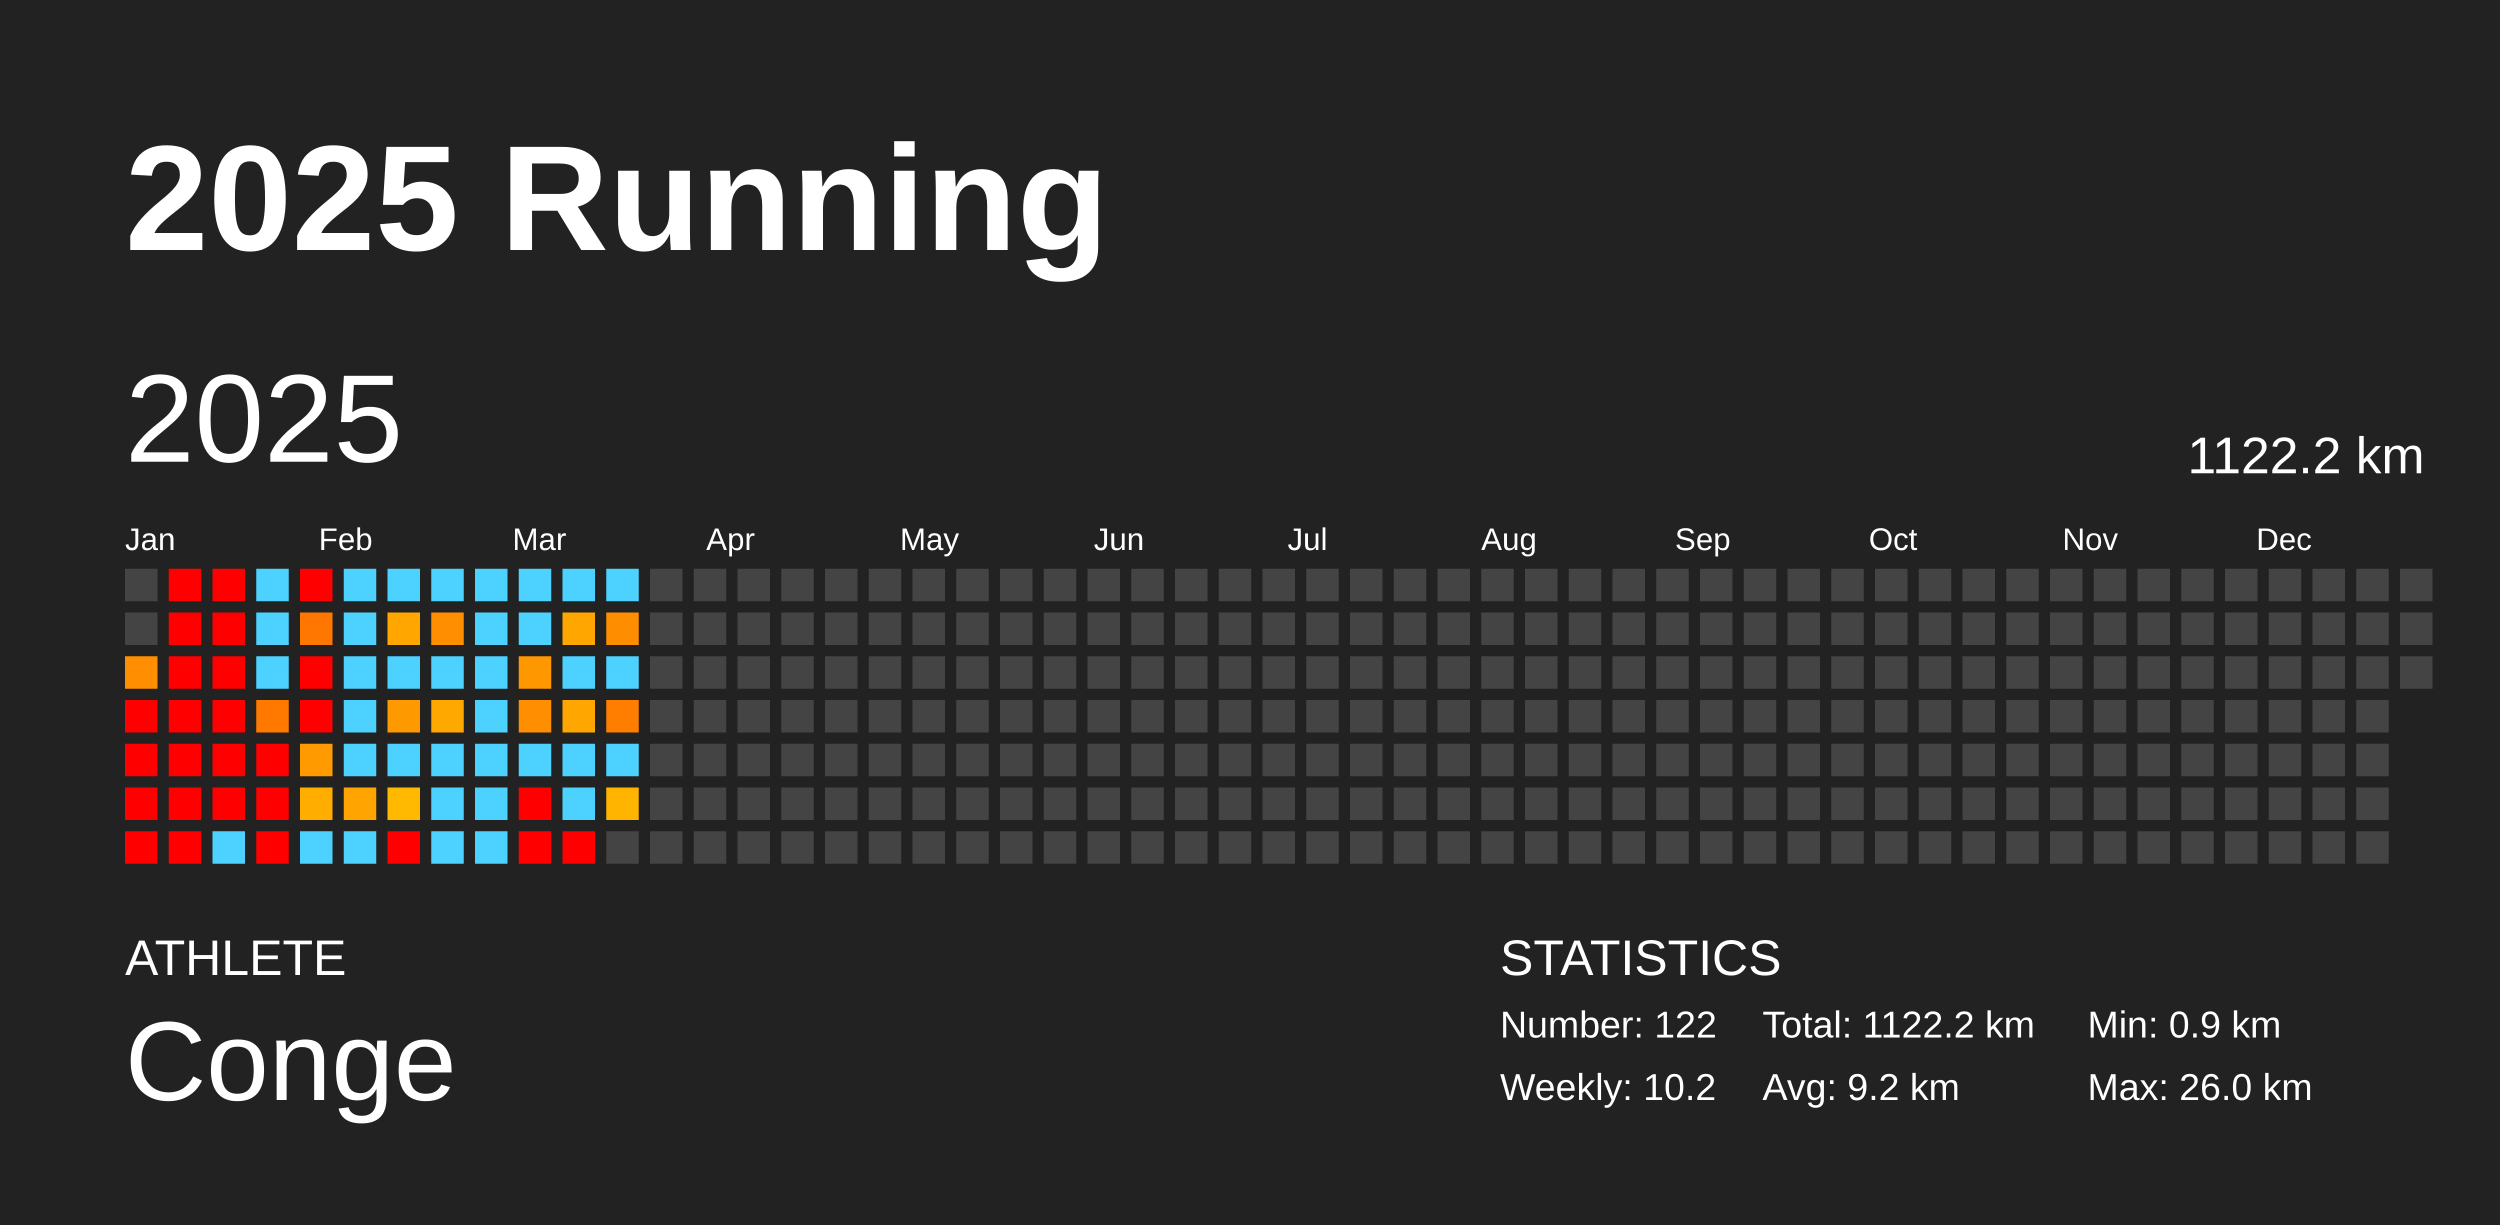
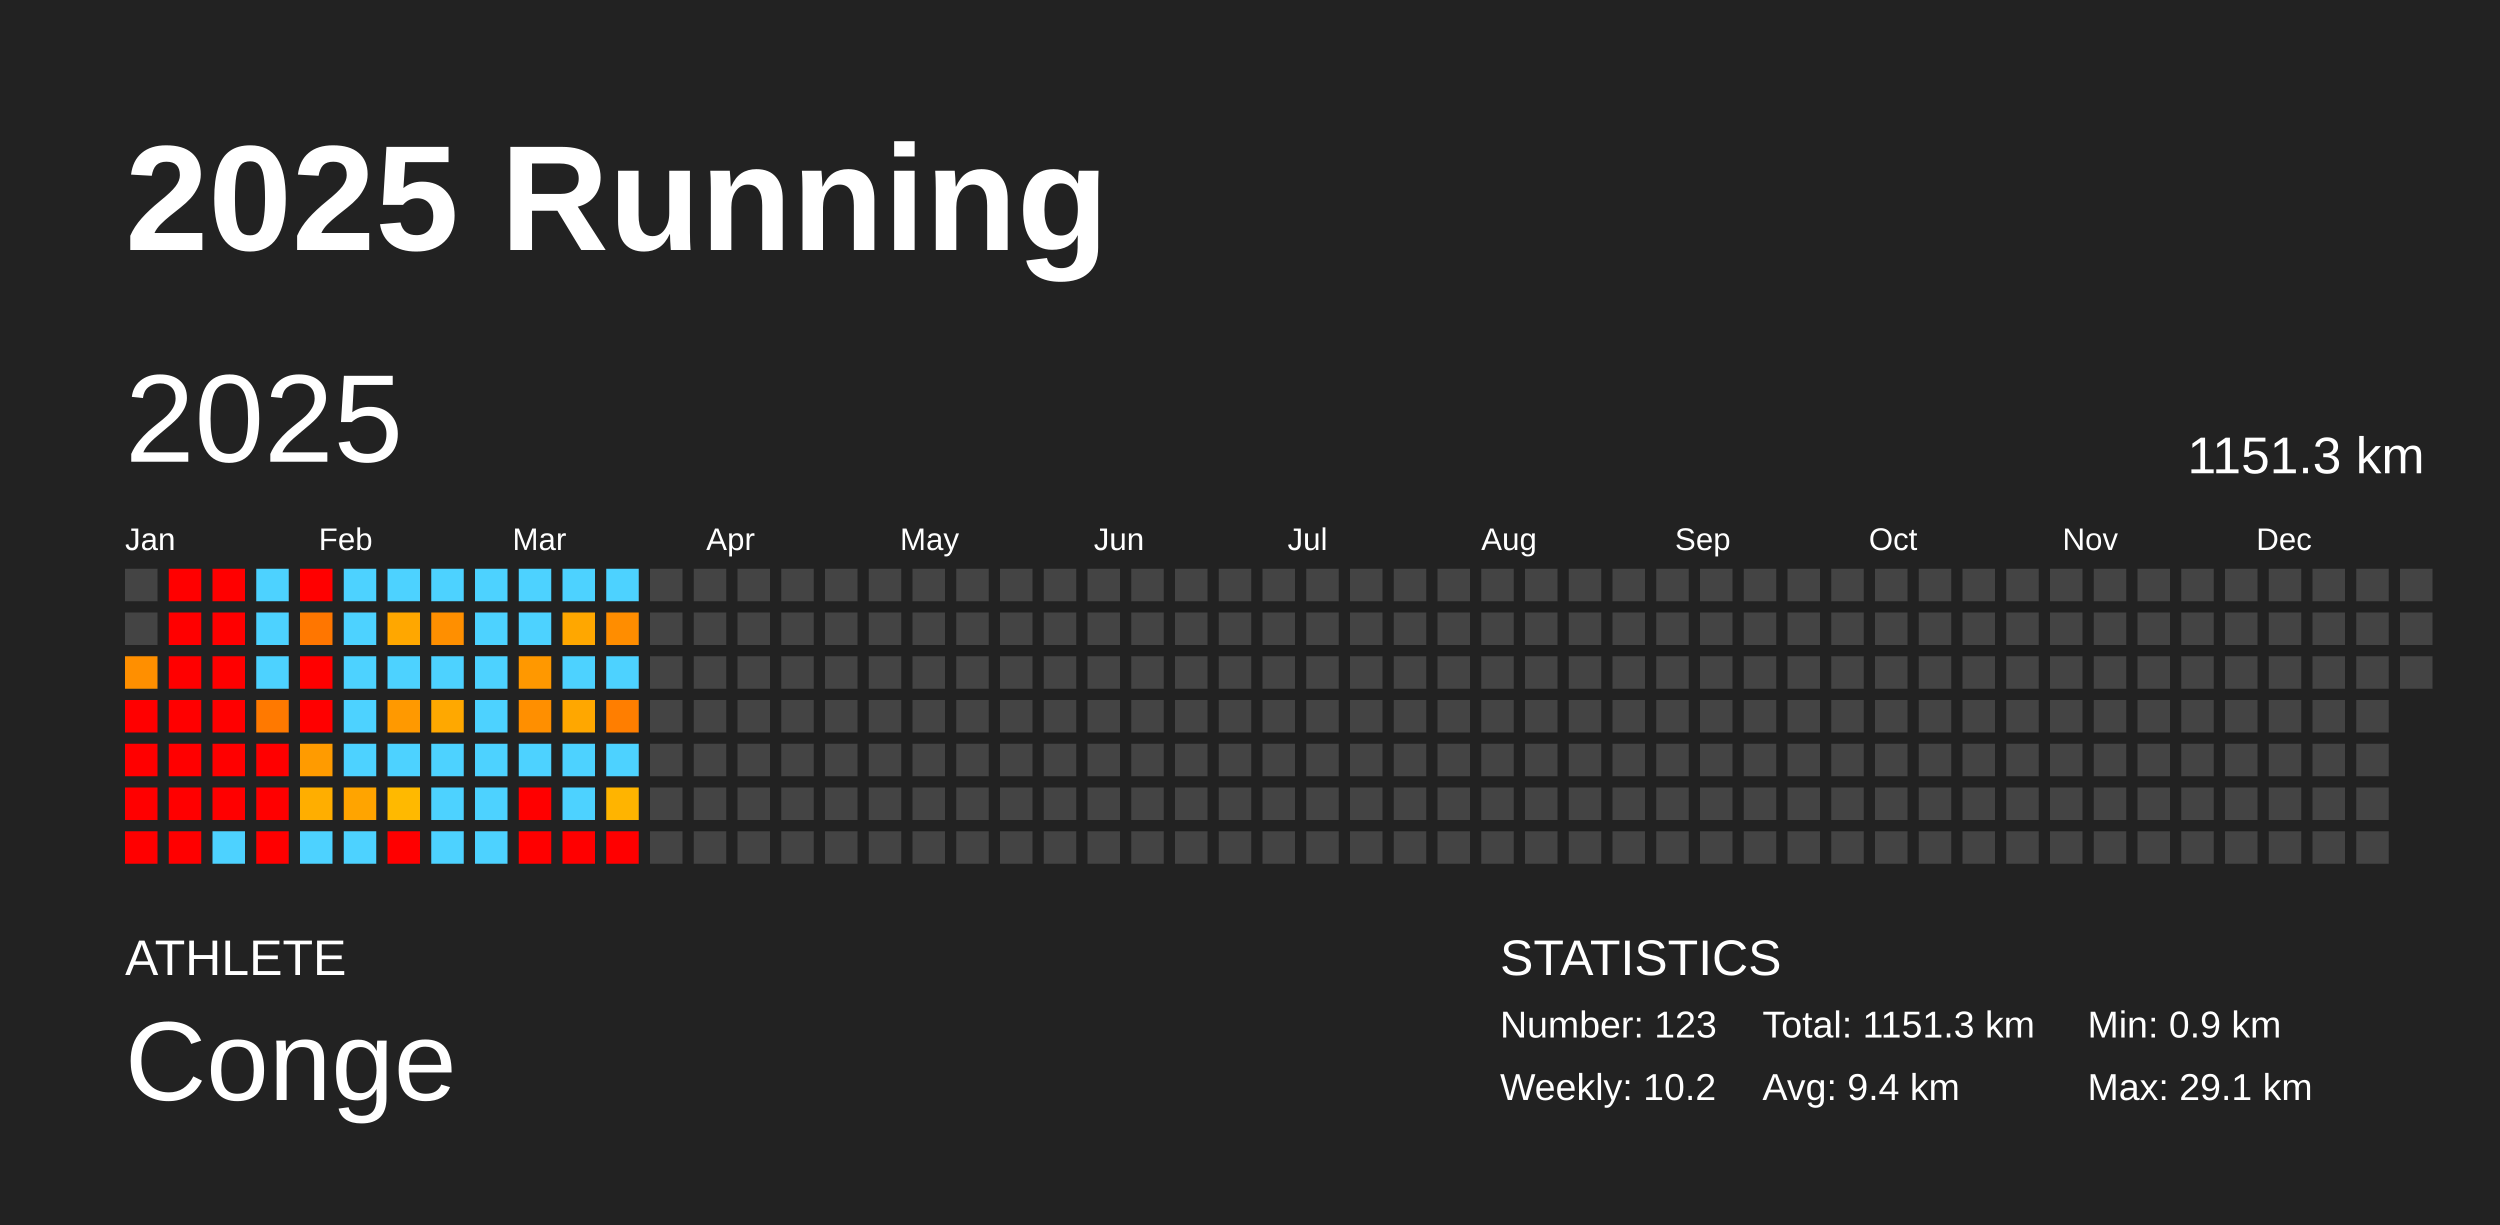
<svg xmlns="http://www.w3.org/2000/svg" baseProfile="full" height="98mm" version="1.1" viewBox="0,0,200,98" width="200mm">
  <defs />
  <rect fill="#222222" height="98" width="200" x="0" y="0" />
  <text fill="#FFFFFF" style="font-size:12px; font-family:Arial; font-weight:bold;" x="10" y="20">2025 Running</text>
  <text fill="#FFFFFF" style="font-size:4px; font-family:Arial" x="10" y="78">ATHLETE</text>
  <text fill="#FFFFFF" style="font-size:9px; font-family:Arial" x="10" y="88">Conge</text>
  <text fill="#FFFFFF" style="font-size:4px; font-family:Arial" x="120" y="78">STATISTICS</text>
-   <text fill="#FFFFFF" style="font-size:3px; font-family:Arial" x="120" y="83">Number: 122</text>
+   <text fill="#FFFFFF" style="font-size:3px; font-family:Arial" x="120" y="83">Number: 123</text>
  <text fill="#FFFFFF" style="font-size:3px; font-family:Arial" x="120" y="88">Weekly: 10.2</text>
-   <text fill="#FFFFFF" style="font-size:3px; font-family:Arial" x="141" y="83">Total: 1122.2 km</text>
-   <text fill="#FFFFFF" style="font-size:3px; font-family:Arial" x="141" y="88">Avg: 9.2 km</text>
+   <text fill="#FFFFFF" style="font-size:3px; font-family:Arial" x="141" y="83">Total: 1151.3 km</text>
+   <text fill="#FFFFFF" style="font-size:3px; font-family:Arial" x="141" y="88">Avg: 9.4 km</text>
  <text fill="#FFFFFF" style="font-size:3px; font-family:Arial" x="167" y="83">Min: 0.9 km</text>
-   <text fill="#FFFFFF" style="font-size:3px; font-family:Arial" x="167" y="88">Max: 26.0 km</text>
+   <text fill="#FFFFFF" style="font-size:3px; font-family:Arial" x="167" y="88">Max: 29.1 km</text>
  <text dominant-baseline="hanging" fill="#FFFFFF" style="font-size:10.0px; font-family:Arial;" x="10" y="30">2025</text>
-   <text dominant-baseline="hanging" fill="#FFFFFF" style="font-size:4.125px; font-family:Arial;" x="175" y="35">1122.2 km</text>
+   <text dominant-baseline="hanging" fill="#FFFFFF" style="font-size:4.125px; font-family:Arial;" x="175" y="35">1151.3 km</text>
  <text fill="#FFFFFF" style="font-size:2.5px; font-family:Arial" x="10.0" y="44">Jan</text>
  <text fill="#FFFFFF" style="font-size:2.5px; font-family:Arial" x="25.5" y="44">Feb</text>
  <text fill="#FFFFFF" style="font-size:2.5px; font-family:Arial" x="41.0" y="44">Mar</text>
  <text fill="#FFFFFF" style="font-size:2.5px; font-family:Arial" x="56.5" y="44">Apr</text>
  <text fill="#FFFFFF" style="font-size:2.5px; font-family:Arial" x="72.0" y="44">May</text>
  <text fill="#FFFFFF" style="font-size:2.5px; font-family:Arial" x="87.5" y="44">Jun</text>
  <text fill="#FFFFFF" style="font-size:2.5px; font-family:Arial" x="103.0" y="44">Jul</text>
  <text fill="#FFFFFF" style="font-size:2.5px; font-family:Arial" x="118.5" y="44">Aug</text>
  <text fill="#FFFFFF" style="font-size:2.5px; font-family:Arial" x="134.0" y="44">Sep</text>
  <text fill="#FFFFFF" style="font-size:2.5px; font-family:Arial" x="149.5" y="44">Oct</text>
  <text fill="#FFFFFF" style="font-size:2.5px; font-family:Arial" x="165.0" y="44">Nov</text>
  <text fill="#FFFFFF" style="font-size:2.5px; font-family:Arial" x="180.5" y="44">Dec</text>
  <rect fill="#444444" height="2.6" width="2.6" x="10.0" y="45.5" />
  <rect fill="#444444" height="2.6" width="2.6" x="10.0" y="49.0" />
  <rect fill="#ff8f00" height="2.6" width="2.6" x="10.0" y="52.5" />
  <rect fill="red" height="2.6" width="2.6" x="10.0" y="56.0" />
  <rect fill="red" height="2.6" width="2.6" x="10.0" y="59.5" />
  <rect fill="red" height="2.6" width="2.6" x="10.0" y="63.0" />
  <rect fill="red" height="2.6" width="2.6" x="10.0" y="66.5" />
  <rect fill="red" height="2.6" width="2.6" x="13.5" y="45.5" />
  <rect fill="red" height="2.6" width="2.6" x="13.5" y="49.0" />
  <rect fill="red" height="2.6" width="2.6" x="13.5" y="52.5" />
  <rect fill="red" height="2.6" width="2.6" x="13.5" y="56.0" />
  <rect fill="red" height="2.6" width="2.6" x="13.5" y="59.5" />
  <rect fill="red" height="2.6" width="2.6" x="13.5" y="63.0" />
  <rect fill="red" height="2.6" width="2.6" x="13.5" y="66.5" />
  <rect fill="red" height="2.6" width="2.6" x="17.0" y="45.5" />
  <rect fill="red" height="2.6" width="2.6" x="17.0" y="49.0" />
  <rect fill="red" height="2.6" width="2.6" x="17.0" y="52.5" />
  <rect fill="red" height="2.6" width="2.6" x="17.0" y="56.0" />
  <rect fill="red" height="2.6" width="2.6" x="17.0" y="59.5" />
  <rect fill="red" height="2.6" width="2.6" x="17.0" y="63.0" />
  <rect fill="#4dd2ff" height="2.6" width="2.6" x="17.0" y="66.5" />
  <rect fill="#4dd2ff" height="2.6" width="2.6" x="20.5" y="45.5" />
  <rect fill="#4dd2ff" height="2.6" width="2.6" x="20.5" y="49.0" />
  <rect fill="#4dd2ff" height="2.6" width="2.6" x="20.5" y="52.5" />
  <rect fill="#ff7900" height="2.6" width="2.6" x="20.5" y="56.0" />
  <rect fill="red" height="2.6" width="2.6" x="20.5" y="59.5" />
  <rect fill="red" height="2.6" width="2.6" x="20.5" y="63.0" />
  <rect fill="red" height="2.6" width="2.6" x="20.5" y="66.5" />
  <rect fill="red" height="2.6" width="2.6" x="24.0" y="45.5" />
  <rect fill="#ff7600" height="2.6" width="2.6" x="24.0" y="49.0" />
  <rect fill="red" height="2.6" width="2.6" x="24.0" y="52.5" />
  <rect fill="red" height="2.6" width="2.6" x="24.0" y="56.0" />
  <rect fill="#ff9b00" height="2.6" width="2.6" x="24.0" y="59.5" />
  <rect fill="#ffae00" height="2.6" width="2.6" x="24.0" y="63.0" />
  <rect fill="#4dd2ff" height="2.6" width="2.6" x="24.0" y="66.5" />
  <rect fill="#4dd2ff" height="2.6" width="2.6" x="27.5" y="45.5" />
  <rect fill="#4dd2ff" height="2.6" width="2.6" x="27.5" y="49.0" />
  <rect fill="#4dd2ff" height="2.6" width="2.6" x="27.5" y="52.5" />
  <rect fill="#4dd2ff" height="2.6" width="2.6" x="27.5" y="56.0" />
  <rect fill="#4dd2ff" height="2.6" width="2.6" x="27.5" y="59.5" />
  <rect fill="#ffa400" height="2.6" width="2.6" x="27.5" y="63.0" />
  <rect fill="#4dd2ff" height="2.6" width="2.6" x="27.5" y="66.5" />
  <rect fill="#4dd2ff" height="2.6" width="2.6" x="31.0" y="45.5" />
  <rect fill="#ffa700" height="2.6" width="2.6" x="31.0" y="49.0" />
  <rect fill="#4dd2ff" height="2.6" width="2.6" x="31.0" y="52.5" />
  <rect fill="#ff9900" height="2.6" width="2.6" x="31.0" y="56.0" />
  <rect fill="#4dd2ff" height="2.6" width="2.6" x="31.0" y="59.5" />
  <rect fill="#ffb900" height="2.6" width="2.6" x="31.0" y="63.0" />
  <rect fill="red" height="2.6" width="2.6" x="31.0" y="66.5" />
  <rect fill="#4dd2ff" height="2.6" width="2.6" x="34.5" y="45.5" />
  <rect fill="#ff8f00" height="2.6" width="2.6" x="34.5" y="49.0" />
  <rect fill="#4dd2ff" height="2.6" width="2.6" x="34.5" y="52.5" />
  <rect fill="#ffa800" height="2.6" width="2.6" x="34.5" y="56.0" />
  <rect fill="#4dd2ff" height="2.6" width="2.6" x="34.5" y="59.5" />
  <rect fill="#4dd2ff" height="2.6" width="2.6" x="34.5" y="63.0" />
  <rect fill="#4dd2ff" height="2.6" width="2.6" x="34.5" y="66.5" />
  <rect fill="#4dd2ff" height="2.6" width="2.6" x="38.0" y="45.5" />
  <rect fill="#4dd2ff" height="2.6" width="2.6" x="38.0" y="49.0" />
  <rect fill="#4dd2ff" height="2.6" width="2.6" x="38.0" y="52.5" />
  <rect fill="#4dd2ff" height="2.6" width="2.6" x="38.0" y="56.0" />
  <rect fill="#4dd2ff" height="2.6" width="2.6" x="38.0" y="59.5" />
  <rect fill="#4dd2ff" height="2.6" width="2.6" x="38.0" y="63.0" />
  <rect fill="#4dd2ff" height="2.6" width="2.6" x="38.0" y="66.5" />
  <rect fill="#4dd2ff" height="2.6" width="2.6" x="41.5" y="45.5" />
  <rect fill="#4dd2ff" height="2.6" width="2.6" x="41.5" y="49.0" />
  <rect fill="#ff9800" height="2.6" width="2.6" x="41.5" y="52.5" />
  <rect fill="#ff8f00" height="2.6" width="2.6" x="41.5" y="56.0" />
  <rect fill="#4dd2ff" height="2.6" width="2.6" x="41.5" y="59.5" />
  <rect fill="red" height="2.6" width="2.6" x="41.5" y="63.0" />
  <rect fill="red" height="2.6" width="2.6" x="41.5" y="66.5" />
  <rect fill="#4dd2ff" height="2.6" width="2.6" x="45.0" y="45.5" />
  <rect fill="#ffa700" height="2.6" width="2.6" x="45.0" y="49.0" />
  <rect fill="#4dd2ff" height="2.6" width="2.6" x="45.0" y="52.5" />
  <rect fill="#ffa700" height="2.6" width="2.6" x="45.0" y="56.0" />
  <rect fill="#4dd2ff" height="2.6" width="2.6" x="45.0" y="59.5" />
  <rect fill="#4dd2ff" height="2.6" width="2.6" x="45.0" y="63.0" />
  <rect fill="red" height="2.6" width="2.6" x="45.0" y="66.5" />
  <rect fill="#4dd2ff" height="2.6" width="2.6" x="48.5" y="45.5" />
  <rect fill="#ff8d00" height="2.6" width="2.6" x="48.5" y="49.0" />
  <rect fill="#4dd2ff" height="2.6" width="2.6" x="48.5" y="52.5" />
  <rect fill="#ff7e00" height="2.6" width="2.6" x="48.5" y="56.0" />
  <rect fill="#4dd2ff" height="2.6" width="2.6" x="48.5" y="59.5" />
  <rect fill="#ffb400" height="2.6" width="2.6" x="48.5" y="63.0" />
-   <rect fill="#444444" height="2.6" width="2.6" x="48.5" y="66.5" />
+   <rect fill="red" height="2.6" width="2.6" x="48.5" y="66.5" />
  <rect fill="#444444" height="2.6" width="2.6" x="52.0" y="45.5" />
  <rect fill="#444444" height="2.6" width="2.6" x="52.0" y="49.0" />
  <rect fill="#444444" height="2.6" width="2.6" x="52.0" y="52.5" />
  <rect fill="#444444" height="2.6" width="2.6" x="52.0" y="56.0" />
  <rect fill="#444444" height="2.6" width="2.6" x="52.0" y="59.5" />
  <rect fill="#444444" height="2.6" width="2.6" x="52.0" y="63.0" />
  <rect fill="#444444" height="2.6" width="2.6" x="52.0" y="66.5" />
  <rect fill="#444444" height="2.6" width="2.6" x="55.5" y="45.5" />
  <rect fill="#444444" height="2.6" width="2.6" x="55.5" y="49.0" />
  <rect fill="#444444" height="2.6" width="2.6" x="55.5" y="52.5" />
  <rect fill="#444444" height="2.6" width="2.6" x="55.5" y="56.0" />
  <rect fill="#444444" height="2.6" width="2.6" x="55.5" y="59.5" />
  <rect fill="#444444" height="2.6" width="2.6" x="55.5" y="63.0" />
  <rect fill="#444444" height="2.6" width="2.6" x="55.5" y="66.5" />
  <rect fill="#444444" height="2.6" width="2.6" x="59.0" y="45.5" />
  <rect fill="#444444" height="2.6" width="2.6" x="59.0" y="49.0" />
  <rect fill="#444444" height="2.6" width="2.6" x="59.0" y="52.5" />
  <rect fill="#444444" height="2.6" width="2.6" x="59.0" y="56.0" />
  <rect fill="#444444" height="2.6" width="2.6" x="59.0" y="59.5" />
  <rect fill="#444444" height="2.6" width="2.6" x="59.0" y="63.0" />
  <rect fill="#444444" height="2.6" width="2.6" x="59.0" y="66.5" />
  <rect fill="#444444" height="2.6" width="2.6" x="62.5" y="45.5" />
  <rect fill="#444444" height="2.6" width="2.6" x="62.5" y="49.0" />
  <rect fill="#444444" height="2.6" width="2.6" x="62.5" y="52.5" />
  <rect fill="#444444" height="2.6" width="2.6" x="62.5" y="56.0" />
  <rect fill="#444444" height="2.6" width="2.6" x="62.5" y="59.5" />
  <rect fill="#444444" height="2.6" width="2.6" x="62.5" y="63.0" />
  <rect fill="#444444" height="2.6" width="2.6" x="62.5" y="66.5" />
  <rect fill="#444444" height="2.6" width="2.6" x="66.0" y="45.5" />
  <rect fill="#444444" height="2.6" width="2.6" x="66.0" y="49.0" />
  <rect fill="#444444" height="2.6" width="2.6" x="66.0" y="52.5" />
  <rect fill="#444444" height="2.6" width="2.6" x="66.0" y="56.0" />
  <rect fill="#444444" height="2.6" width="2.6" x="66.0" y="59.5" />
  <rect fill="#444444" height="2.6" width="2.6" x="66.0" y="63.0" />
  <rect fill="#444444" height="2.6" width="2.6" x="66.0" y="66.5" />
  <rect fill="#444444" height="2.6" width="2.6" x="69.5" y="45.5" />
  <rect fill="#444444" height="2.6" width="2.6" x="69.5" y="49.0" />
  <rect fill="#444444" height="2.6" width="2.6" x="69.5" y="52.5" />
  <rect fill="#444444" height="2.6" width="2.6" x="69.5" y="56.0" />
  <rect fill="#444444" height="2.6" width="2.6" x="69.5" y="59.5" />
  <rect fill="#444444" height="2.6" width="2.6" x="69.5" y="63.0" />
  <rect fill="#444444" height="2.6" width="2.6" x="69.5" y="66.5" />
  <rect fill="#444444" height="2.6" width="2.6" x="73.0" y="45.5" />
  <rect fill="#444444" height="2.6" width="2.6" x="73.0" y="49.0" />
  <rect fill="#444444" height="2.6" width="2.6" x="73.0" y="52.5" />
  <rect fill="#444444" height="2.6" width="2.6" x="73.0" y="56.0" />
  <rect fill="#444444" height="2.6" width="2.6" x="73.0" y="59.5" />
  <rect fill="#444444" height="2.6" width="2.6" x="73.0" y="63.0" />
  <rect fill="#444444" height="2.6" width="2.6" x="73.0" y="66.5" />
  <rect fill="#444444" height="2.6" width="2.6" x="76.5" y="45.5" />
  <rect fill="#444444" height="2.6" width="2.6" x="76.5" y="49.0" />
  <rect fill="#444444" height="2.6" width="2.6" x="76.5" y="52.5" />
  <rect fill="#444444" height="2.6" width="2.6" x="76.5" y="56.0" />
  <rect fill="#444444" height="2.6" width="2.6" x="76.5" y="59.5" />
  <rect fill="#444444" height="2.6" width="2.6" x="76.5" y="63.0" />
  <rect fill="#444444" height="2.6" width="2.6" x="76.5" y="66.5" />
  <rect fill="#444444" height="2.6" width="2.6" x="80.0" y="45.5" />
  <rect fill="#444444" height="2.6" width="2.6" x="80.0" y="49.0" />
  <rect fill="#444444" height="2.6" width="2.6" x="80.0" y="52.5" />
  <rect fill="#444444" height="2.6" width="2.6" x="80.0" y="56.0" />
  <rect fill="#444444" height="2.6" width="2.6" x="80.0" y="59.5" />
  <rect fill="#444444" height="2.6" width="2.6" x="80.0" y="63.0" />
  <rect fill="#444444" height="2.6" width="2.6" x="80.0" y="66.5" />
  <rect fill="#444444" height="2.6" width="2.6" x="83.5" y="45.5" />
  <rect fill="#444444" height="2.6" width="2.6" x="83.5" y="49.0" />
  <rect fill="#444444" height="2.6" width="2.6" x="83.5" y="52.5" />
  <rect fill="#444444" height="2.6" width="2.6" x="83.5" y="56.0" />
  <rect fill="#444444" height="2.6" width="2.6" x="83.5" y="59.5" />
  <rect fill="#444444" height="2.6" width="2.6" x="83.5" y="63.0" />
  <rect fill="#444444" height="2.6" width="2.6" x="83.5" y="66.5" />
  <rect fill="#444444" height="2.6" width="2.6" x="87.0" y="45.5" />
  <rect fill="#444444" height="2.6" width="2.6" x="87.0" y="49.0" />
  <rect fill="#444444" height="2.6" width="2.6" x="87.0" y="52.5" />
  <rect fill="#444444" height="2.6" width="2.6" x="87.0" y="56.0" />
  <rect fill="#444444" height="2.6" width="2.6" x="87.0" y="59.5" />
  <rect fill="#444444" height="2.6" width="2.6" x="87.0" y="63.0" />
  <rect fill="#444444" height="2.6" width="2.6" x="87.0" y="66.5" />
  <rect fill="#444444" height="2.6" width="2.6" x="90.5" y="45.5" />
  <rect fill="#444444" height="2.6" width="2.6" x="90.5" y="49.0" />
  <rect fill="#444444" height="2.6" width="2.6" x="90.5" y="52.5" />
  <rect fill="#444444" height="2.6" width="2.6" x="90.5" y="56.0" />
  <rect fill="#444444" height="2.6" width="2.6" x="90.5" y="59.5" />
  <rect fill="#444444" height="2.6" width="2.6" x="90.5" y="63.0" />
  <rect fill="#444444" height="2.6" width="2.6" x="90.5" y="66.5" />
  <rect fill="#444444" height="2.6" width="2.6" x="94.0" y="45.5" />
  <rect fill="#444444" height="2.6" width="2.6" x="94.0" y="49.0" />
  <rect fill="#444444" height="2.6" width="2.6" x="94.0" y="52.5" />
  <rect fill="#444444" height="2.6" width="2.6" x="94.0" y="56.0" />
  <rect fill="#444444" height="2.6" width="2.6" x="94.0" y="59.5" />
  <rect fill="#444444" height="2.6" width="2.6" x="94.0" y="63.0" />
  <rect fill="#444444" height="2.6" width="2.6" x="94.0" y="66.5" />
  <rect fill="#444444" height="2.6" width="2.6" x="97.5" y="45.5" />
  <rect fill="#444444" height="2.6" width="2.6" x="97.5" y="49.0" />
  <rect fill="#444444" height="2.6" width="2.6" x="97.5" y="52.5" />
  <rect fill="#444444" height="2.6" width="2.6" x="97.5" y="56.0" />
  <rect fill="#444444" height="2.6" width="2.6" x="97.5" y="59.5" />
  <rect fill="#444444" height="2.6" width="2.6" x="97.5" y="63.0" />
  <rect fill="#444444" height="2.6" width="2.6" x="97.5" y="66.5" />
  <rect fill="#444444" height="2.6" width="2.6" x="101.0" y="45.5" />
  <rect fill="#444444" height="2.6" width="2.6" x="101.0" y="49.0" />
  <rect fill="#444444" height="2.6" width="2.6" x="101.0" y="52.5" />
  <rect fill="#444444" height="2.6" width="2.6" x="101.0" y="56.0" />
  <rect fill="#444444" height="2.6" width="2.6" x="101.0" y="59.5" />
  <rect fill="#444444" height="2.6" width="2.6" x="101.0" y="63.0" />
  <rect fill="#444444" height="2.6" width="2.6" x="101.0" y="66.5" />
  <rect fill="#444444" height="2.6" width="2.6" x="104.5" y="45.5" />
  <rect fill="#444444" height="2.6" width="2.6" x="104.5" y="49.0" />
  <rect fill="#444444" height="2.6" width="2.6" x="104.5" y="52.5" />
  <rect fill="#444444" height="2.6" width="2.6" x="104.5" y="56.0" />
  <rect fill="#444444" height="2.6" width="2.6" x="104.5" y="59.5" />
  <rect fill="#444444" height="2.6" width="2.6" x="104.5" y="63.0" />
  <rect fill="#444444" height="2.6" width="2.6" x="104.5" y="66.5" />
  <rect fill="#444444" height="2.6" width="2.6" x="108.0" y="45.5" />
  <rect fill="#444444" height="2.6" width="2.6" x="108.0" y="49.0" />
  <rect fill="#444444" height="2.6" width="2.6" x="108.0" y="52.5" />
  <rect fill="#444444" height="2.6" width="2.6" x="108.0" y="56.0" />
  <rect fill="#444444" height="2.6" width="2.6" x="108.0" y="59.5" />
  <rect fill="#444444" height="2.6" width="2.6" x="108.0" y="63.0" />
  <rect fill="#444444" height="2.6" width="2.6" x="108.0" y="66.5" />
  <rect fill="#444444" height="2.6" width="2.6" x="111.5" y="45.5" />
  <rect fill="#444444" height="2.6" width="2.6" x="111.5" y="49.0" />
  <rect fill="#444444" height="2.6" width="2.6" x="111.5" y="52.5" />
  <rect fill="#444444" height="2.6" width="2.6" x="111.5" y="56.0" />
  <rect fill="#444444" height="2.6" width="2.6" x="111.5" y="59.5" />
  <rect fill="#444444" height="2.6" width="2.6" x="111.5" y="63.0" />
  <rect fill="#444444" height="2.6" width="2.6" x="111.5" y="66.5" />
  <rect fill="#444444" height="2.6" width="2.6" x="115.0" y="45.5" />
  <rect fill="#444444" height="2.6" width="2.6" x="115.0" y="49.0" />
  <rect fill="#444444" height="2.6" width="2.6" x="115.0" y="52.5" />
  <rect fill="#444444" height="2.6" width="2.6" x="115.0" y="56.0" />
  <rect fill="#444444" height="2.6" width="2.6" x="115.0" y="59.5" />
  <rect fill="#444444" height="2.6" width="2.6" x="115.0" y="63.0" />
  <rect fill="#444444" height="2.6" width="2.6" x="115.0" y="66.5" />
  <rect fill="#444444" height="2.6" width="2.6" x="118.5" y="45.5" />
  <rect fill="#444444" height="2.6" width="2.6" x="118.5" y="49.0" />
  <rect fill="#444444" height="2.6" width="2.6" x="118.5" y="52.5" />
  <rect fill="#444444" height="2.6" width="2.6" x="118.5" y="56.0" />
  <rect fill="#444444" height="2.6" width="2.6" x="118.5" y="59.5" />
  <rect fill="#444444" height="2.6" width="2.6" x="118.5" y="63.0" />
  <rect fill="#444444" height="2.6" width="2.6" x="118.5" y="66.5" />
  <rect fill="#444444" height="2.6" width="2.6" x="122.0" y="45.5" />
  <rect fill="#444444" height="2.6" width="2.6" x="122.0" y="49.0" />
  <rect fill="#444444" height="2.6" width="2.6" x="122.0" y="52.5" />
  <rect fill="#444444" height="2.6" width="2.6" x="122.0" y="56.0" />
  <rect fill="#444444" height="2.6" width="2.6" x="122.0" y="59.5" />
  <rect fill="#444444" height="2.6" width="2.6" x="122.0" y="63.0" />
  <rect fill="#444444" height="2.6" width="2.6" x="122.0" y="66.5" />
  <rect fill="#444444" height="2.6" width="2.6" x="125.5" y="45.5" />
  <rect fill="#444444" height="2.6" width="2.6" x="125.5" y="49.0" />
  <rect fill="#444444" height="2.6" width="2.6" x="125.5" y="52.5" />
  <rect fill="#444444" height="2.6" width="2.6" x="125.5" y="56.0" />
  <rect fill="#444444" height="2.6" width="2.6" x="125.5" y="59.5" />
  <rect fill="#444444" height="2.6" width="2.6" x="125.5" y="63.0" />
  <rect fill="#444444" height="2.6" width="2.6" x="125.5" y="66.5" />
  <rect fill="#444444" height="2.6" width="2.6" x="129.0" y="45.5" />
  <rect fill="#444444" height="2.6" width="2.6" x="129.0" y="49.0" />
  <rect fill="#444444" height="2.6" width="2.6" x="129.0" y="52.5" />
  <rect fill="#444444" height="2.6" width="2.6" x="129.0" y="56.0" />
  <rect fill="#444444" height="2.6" width="2.6" x="129.0" y="59.5" />
  <rect fill="#444444" height="2.6" width="2.6" x="129.0" y="63.0" />
  <rect fill="#444444" height="2.6" width="2.6" x="129.0" y="66.5" />
  <rect fill="#444444" height="2.6" width="2.6" x="132.5" y="45.5" />
  <rect fill="#444444" height="2.6" width="2.6" x="132.5" y="49.0" />
  <rect fill="#444444" height="2.6" width="2.6" x="132.5" y="52.5" />
  <rect fill="#444444" height="2.6" width="2.6" x="132.5" y="56.0" />
  <rect fill="#444444" height="2.6" width="2.6" x="132.5" y="59.5" />
  <rect fill="#444444" height="2.6" width="2.6" x="132.5" y="63.0" />
  <rect fill="#444444" height="2.6" width="2.6" x="132.5" y="66.5" />
  <rect fill="#444444" height="2.6" width="2.6" x="136.0" y="45.5" />
  <rect fill="#444444" height="2.6" width="2.6" x="136.0" y="49.0" />
  <rect fill="#444444" height="2.6" width="2.6" x="136.0" y="52.5" />
  <rect fill="#444444" height="2.6" width="2.6" x="136.0" y="56.0" />
  <rect fill="#444444" height="2.6" width="2.6" x="136.0" y="59.5" />
  <rect fill="#444444" height="2.6" width="2.6" x="136.0" y="63.0" />
  <rect fill="#444444" height="2.6" width="2.6" x="136.0" y="66.5" />
  <rect fill="#444444" height="2.6" width="2.6" x="139.5" y="45.5" />
  <rect fill="#444444" height="2.6" width="2.6" x="139.5" y="49.0" />
  <rect fill="#444444" height="2.6" width="2.6" x="139.5" y="52.5" />
  <rect fill="#444444" height="2.6" width="2.6" x="139.5" y="56.0" />
  <rect fill="#444444" height="2.6" width="2.6" x="139.5" y="59.5" />
  <rect fill="#444444" height="2.6" width="2.6" x="139.5" y="63.0" />
  <rect fill="#444444" height="2.6" width="2.6" x="139.5" y="66.5" />
  <rect fill="#444444" height="2.6" width="2.6" x="143.0" y="45.5" />
  <rect fill="#444444" height="2.6" width="2.6" x="143.0" y="49.0" />
  <rect fill="#444444" height="2.6" width="2.6" x="143.0" y="52.5" />
  <rect fill="#444444" height="2.6" width="2.6" x="143.0" y="56.0" />
  <rect fill="#444444" height="2.6" width="2.6" x="143.0" y="59.5" />
  <rect fill="#444444" height="2.6" width="2.6" x="143.0" y="63.0" />
  <rect fill="#444444" height="2.6" width="2.6" x="143.0" y="66.5" />
  <rect fill="#444444" height="2.6" width="2.6" x="146.5" y="45.5" />
  <rect fill="#444444" height="2.6" width="2.6" x="146.5" y="49.0" />
  <rect fill="#444444" height="2.6" width="2.6" x="146.5" y="52.5" />
  <rect fill="#444444" height="2.6" width="2.6" x="146.5" y="56.0" />
  <rect fill="#444444" height="2.6" width="2.6" x="146.5" y="59.5" />
  <rect fill="#444444" height="2.6" width="2.6" x="146.5" y="63.0" />
  <rect fill="#444444" height="2.6" width="2.6" x="146.5" y="66.5" />
  <rect fill="#444444" height="2.6" width="2.6" x="150.0" y="45.5" />
  <rect fill="#444444" height="2.6" width="2.6" x="150.0" y="49.0" />
  <rect fill="#444444" height="2.6" width="2.6" x="150.0" y="52.5" />
  <rect fill="#444444" height="2.6" width="2.6" x="150.0" y="56.0" />
  <rect fill="#444444" height="2.6" width="2.6" x="150.0" y="59.5" />
  <rect fill="#444444" height="2.6" width="2.6" x="150.0" y="63.0" />
  <rect fill="#444444" height="2.6" width="2.6" x="150.0" y="66.5" />
  <rect fill="#444444" height="2.6" width="2.6" x="153.5" y="45.5" />
  <rect fill="#444444" height="2.6" width="2.6" x="153.5" y="49.0" />
  <rect fill="#444444" height="2.6" width="2.6" x="153.5" y="52.5" />
  <rect fill="#444444" height="2.6" width="2.6" x="153.5" y="56.0" />
  <rect fill="#444444" height="2.6" width="2.6" x="153.5" y="59.5" />
  <rect fill="#444444" height="2.6" width="2.6" x="153.5" y="63.0" />
  <rect fill="#444444" height="2.6" width="2.6" x="153.5" y="66.5" />
  <rect fill="#444444" height="2.6" width="2.6" x="157.0" y="45.5" />
  <rect fill="#444444" height="2.6" width="2.6" x="157.0" y="49.0" />
  <rect fill="#444444" height="2.6" width="2.6" x="157.0" y="52.5" />
  <rect fill="#444444" height="2.6" width="2.6" x="157.0" y="56.0" />
  <rect fill="#444444" height="2.6" width="2.6" x="157.0" y="59.5" />
  <rect fill="#444444" height="2.6" width="2.6" x="157.0" y="63.0" />
  <rect fill="#444444" height="2.6" width="2.6" x="157.0" y="66.5" />
  <rect fill="#444444" height="2.6" width="2.6" x="160.5" y="45.5" />
  <rect fill="#444444" height="2.6" width="2.6" x="160.5" y="49.0" />
  <rect fill="#444444" height="2.6" width="2.6" x="160.5" y="52.5" />
  <rect fill="#444444" height="2.6" width="2.6" x="160.5" y="56.0" />
  <rect fill="#444444" height="2.6" width="2.6" x="160.5" y="59.5" />
  <rect fill="#444444" height="2.6" width="2.6" x="160.5" y="63.0" />
  <rect fill="#444444" height="2.6" width="2.6" x="160.5" y="66.5" />
  <rect fill="#444444" height="2.6" width="2.6" x="164.0" y="45.5" />
  <rect fill="#444444" height="2.6" width="2.6" x="164.0" y="49.0" />
  <rect fill="#444444" height="2.6" width="2.6" x="164.0" y="52.5" />
  <rect fill="#444444" height="2.6" width="2.6" x="164.0" y="56.0" />
  <rect fill="#444444" height="2.6" width="2.6" x="164.0" y="59.5" />
  <rect fill="#444444" height="2.6" width="2.6" x="164.0" y="63.0" />
  <rect fill="#444444" height="2.6" width="2.6" x="164.0" y="66.5" />
  <rect fill="#444444" height="2.6" width="2.6" x="167.5" y="45.5" />
  <rect fill="#444444" height="2.6" width="2.6" x="167.5" y="49.0" />
  <rect fill="#444444" height="2.6" width="2.6" x="167.5" y="52.5" />
  <rect fill="#444444" height="2.6" width="2.6" x="167.5" y="56.0" />
  <rect fill="#444444" height="2.6" width="2.6" x="167.5" y="59.5" />
  <rect fill="#444444" height="2.6" width="2.6" x="167.5" y="63.0" />
  <rect fill="#444444" height="2.6" width="2.6" x="167.5" y="66.5" />
  <rect fill="#444444" height="2.6" width="2.6" x="171.0" y="45.5" />
  <rect fill="#444444" height="2.6" width="2.6" x="171.0" y="49.0" />
  <rect fill="#444444" height="2.6" width="2.6" x="171.0" y="52.5" />
  <rect fill="#444444" height="2.6" width="2.6" x="171.0" y="56.0" />
  <rect fill="#444444" height="2.6" width="2.6" x="171.0" y="59.5" />
  <rect fill="#444444" height="2.6" width="2.6" x="171.0" y="63.0" />
  <rect fill="#444444" height="2.6" width="2.6" x="171.0" y="66.5" />
  <rect fill="#444444" height="2.6" width="2.6" x="174.5" y="45.5" />
  <rect fill="#444444" height="2.6" width="2.6" x="174.5" y="49.0" />
  <rect fill="#444444" height="2.6" width="2.6" x="174.5" y="52.5" />
  <rect fill="#444444" height="2.6" width="2.6" x="174.5" y="56.0" />
  <rect fill="#444444" height="2.6" width="2.6" x="174.5" y="59.5" />
  <rect fill="#444444" height="2.6" width="2.6" x="174.5" y="63.0" />
  <rect fill="#444444" height="2.6" width="2.6" x="174.5" y="66.5" />
  <rect fill="#444444" height="2.6" width="2.6" x="178.0" y="45.5" />
  <rect fill="#444444" height="2.6" width="2.6" x="178.0" y="49.0" />
  <rect fill="#444444" height="2.6" width="2.6" x="178.0" y="52.5" />
  <rect fill="#444444" height="2.6" width="2.6" x="178.0" y="56.0" />
  <rect fill="#444444" height="2.6" width="2.6" x="178.0" y="59.5" />
  <rect fill="#444444" height="2.6" width="2.6" x="178.0" y="63.0" />
  <rect fill="#444444" height="2.6" width="2.6" x="178.0" y="66.5" />
  <rect fill="#444444" height="2.6" width="2.6" x="181.5" y="45.5" />
  <rect fill="#444444" height="2.6" width="2.6" x="181.5" y="49.0" />
  <rect fill="#444444" height="2.6" width="2.6" x="181.5" y="52.5" />
  <rect fill="#444444" height="2.6" width="2.6" x="181.5" y="56.0" />
  <rect fill="#444444" height="2.6" width="2.6" x="181.5" y="59.5" />
  <rect fill="#444444" height="2.6" width="2.6" x="181.5" y="63.0" />
  <rect fill="#444444" height="2.6" width="2.6" x="181.5" y="66.5" />
  <rect fill="#444444" height="2.6" width="2.6" x="185.0" y="45.5" />
  <rect fill="#444444" height="2.6" width="2.6" x="185.0" y="49.0" />
  <rect fill="#444444" height="2.6" width="2.6" x="185.0" y="52.5" />
  <rect fill="#444444" height="2.6" width="2.6" x="185.0" y="56.0" />
  <rect fill="#444444" height="2.6" width="2.6" x="185.0" y="59.5" />
  <rect fill="#444444" height="2.6" width="2.6" x="185.0" y="63.0" />
  <rect fill="#444444" height="2.6" width="2.6" x="185.0" y="66.5" />
  <rect fill="#444444" height="2.6" width="2.6" x="188.5" y="45.5" />
  <rect fill="#444444" height="2.6" width="2.6" x="188.5" y="49.0" />
  <rect fill="#444444" height="2.6" width="2.6" x="188.5" y="52.5" />
  <rect fill="#444444" height="2.6" width="2.6" x="188.5" y="56.0" />
  <rect fill="#444444" height="2.6" width="2.6" x="188.5" y="59.5" />
  <rect fill="#444444" height="2.6" width="2.6" x="188.5" y="63.0" />
  <rect fill="#444444" height="2.6" width="2.6" x="188.5" y="66.5" />
  <rect fill="#444444" height="2.6" width="2.6" x="192.0" y="45.5" />
  <rect fill="#444444" height="2.6" width="2.6" x="192.0" y="49.0" />
  <rect fill="#444444" height="2.6" width="2.6" x="192.0" y="52.5" />
</svg>
